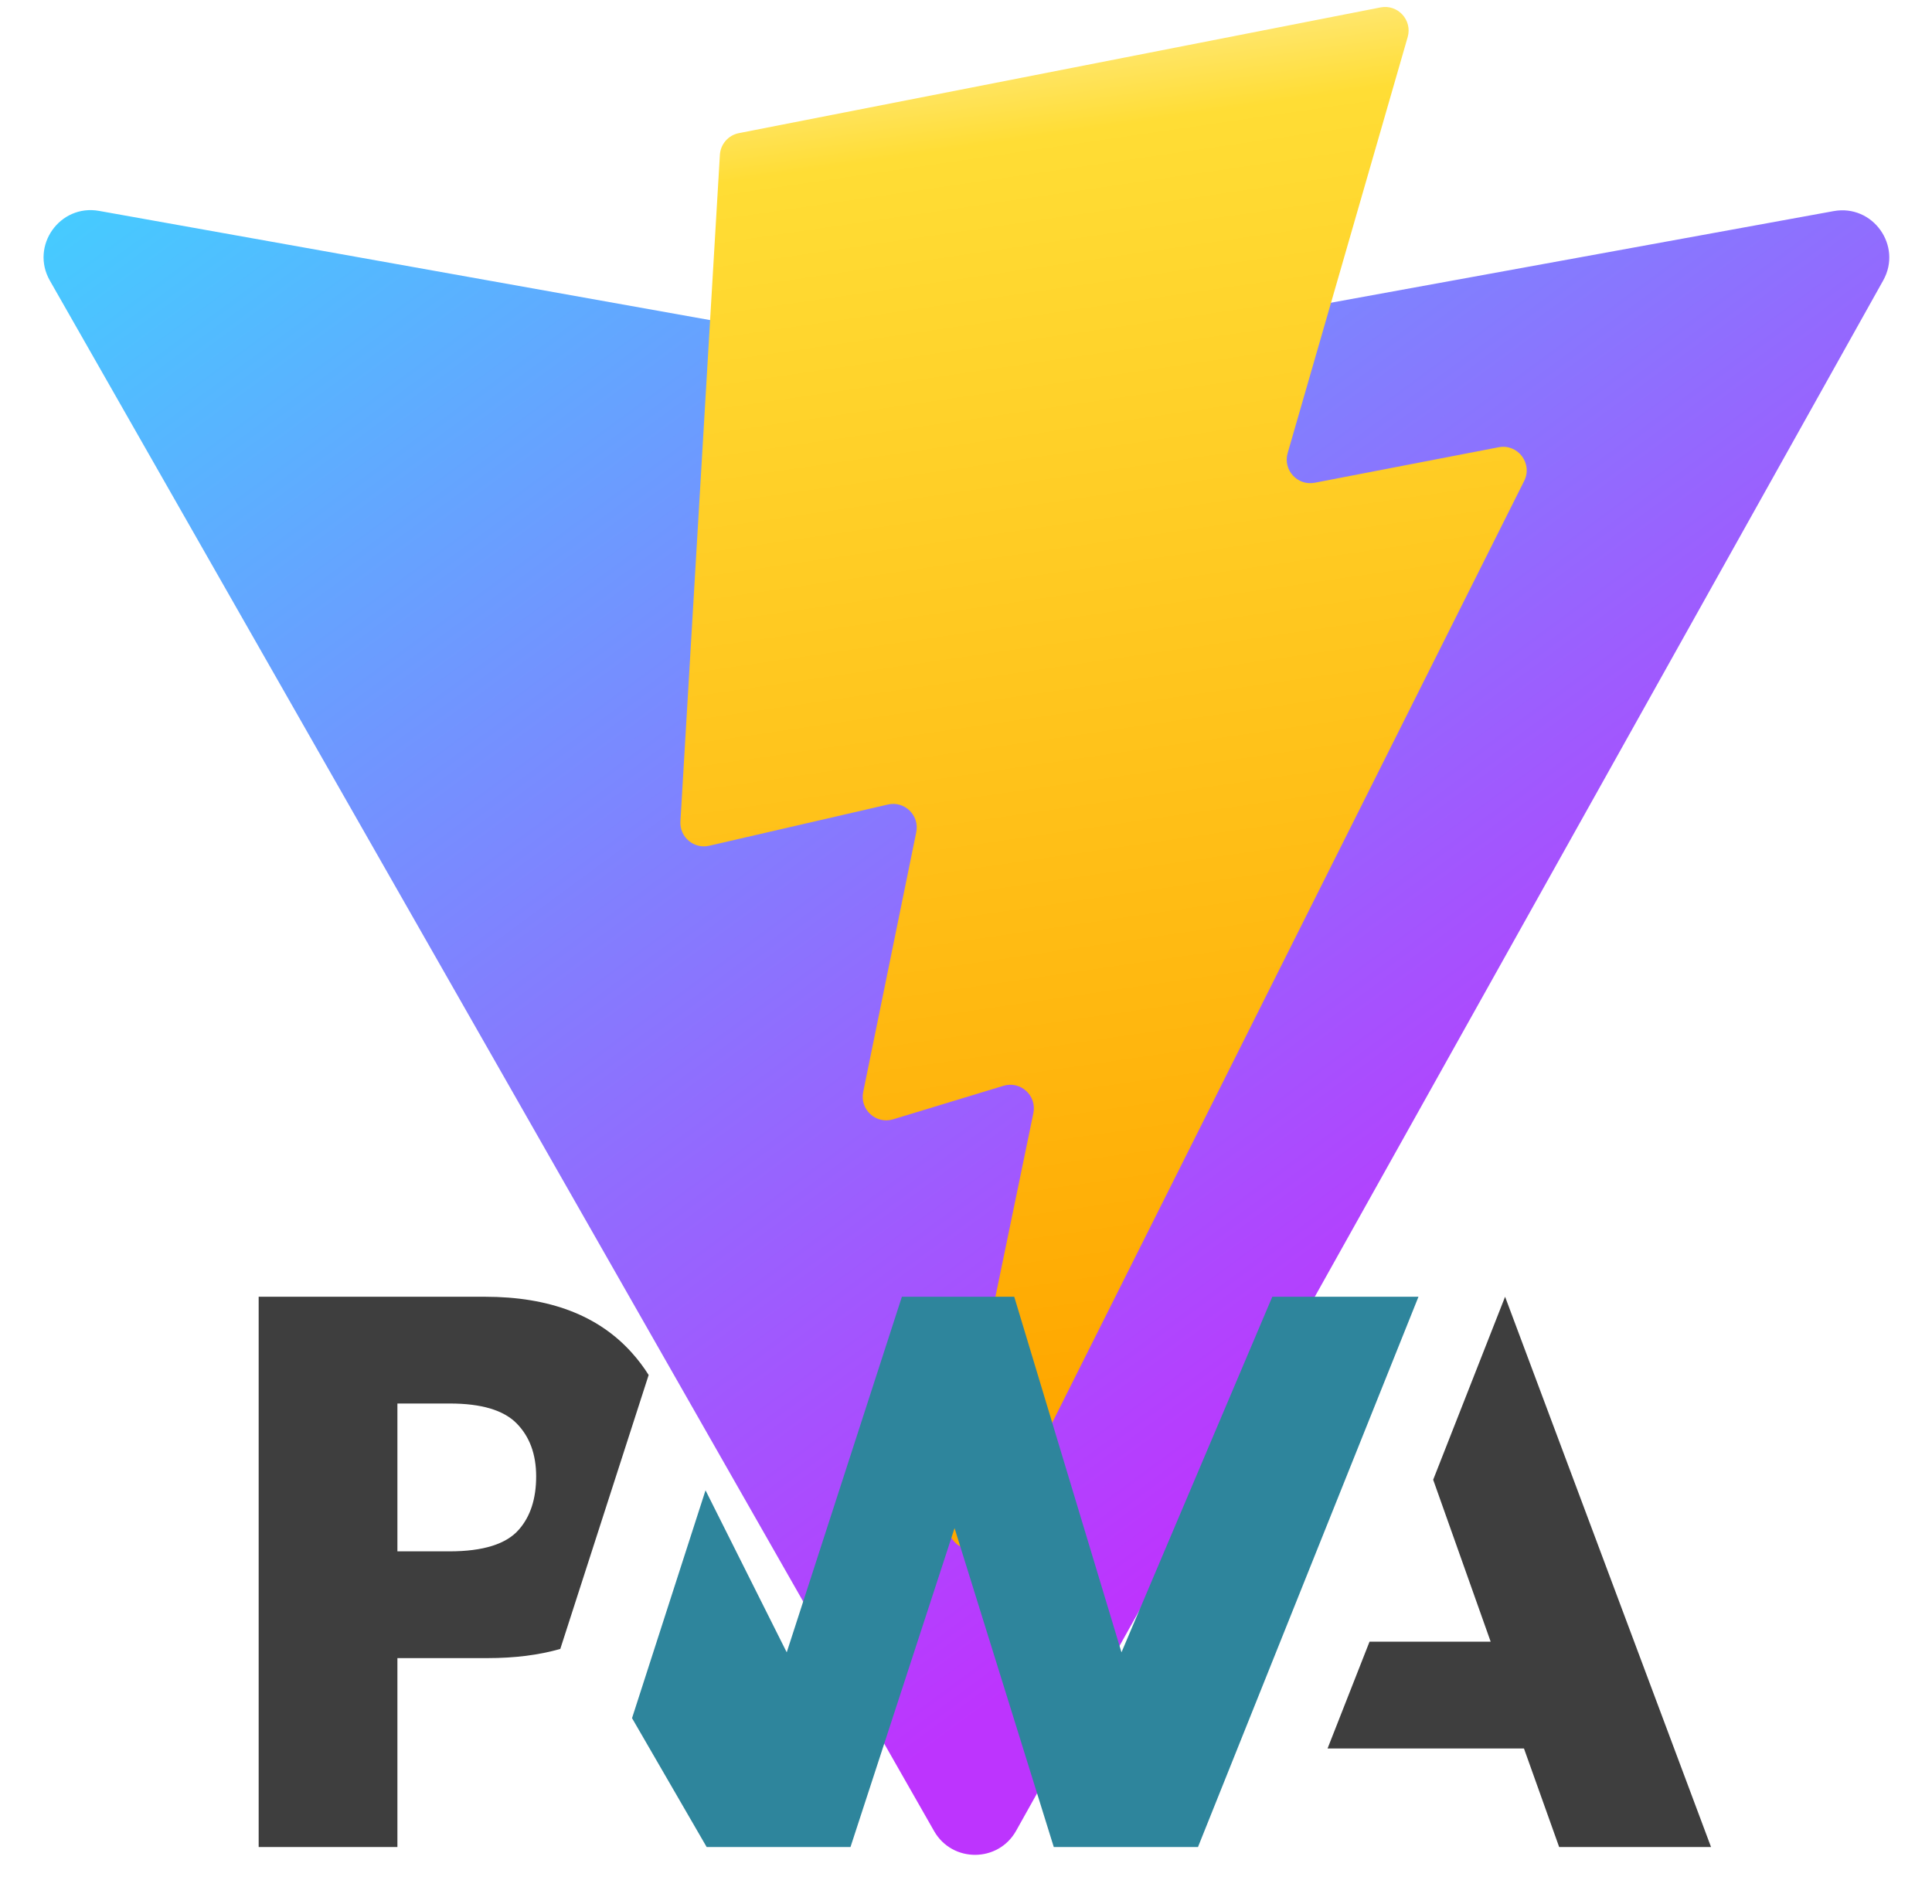
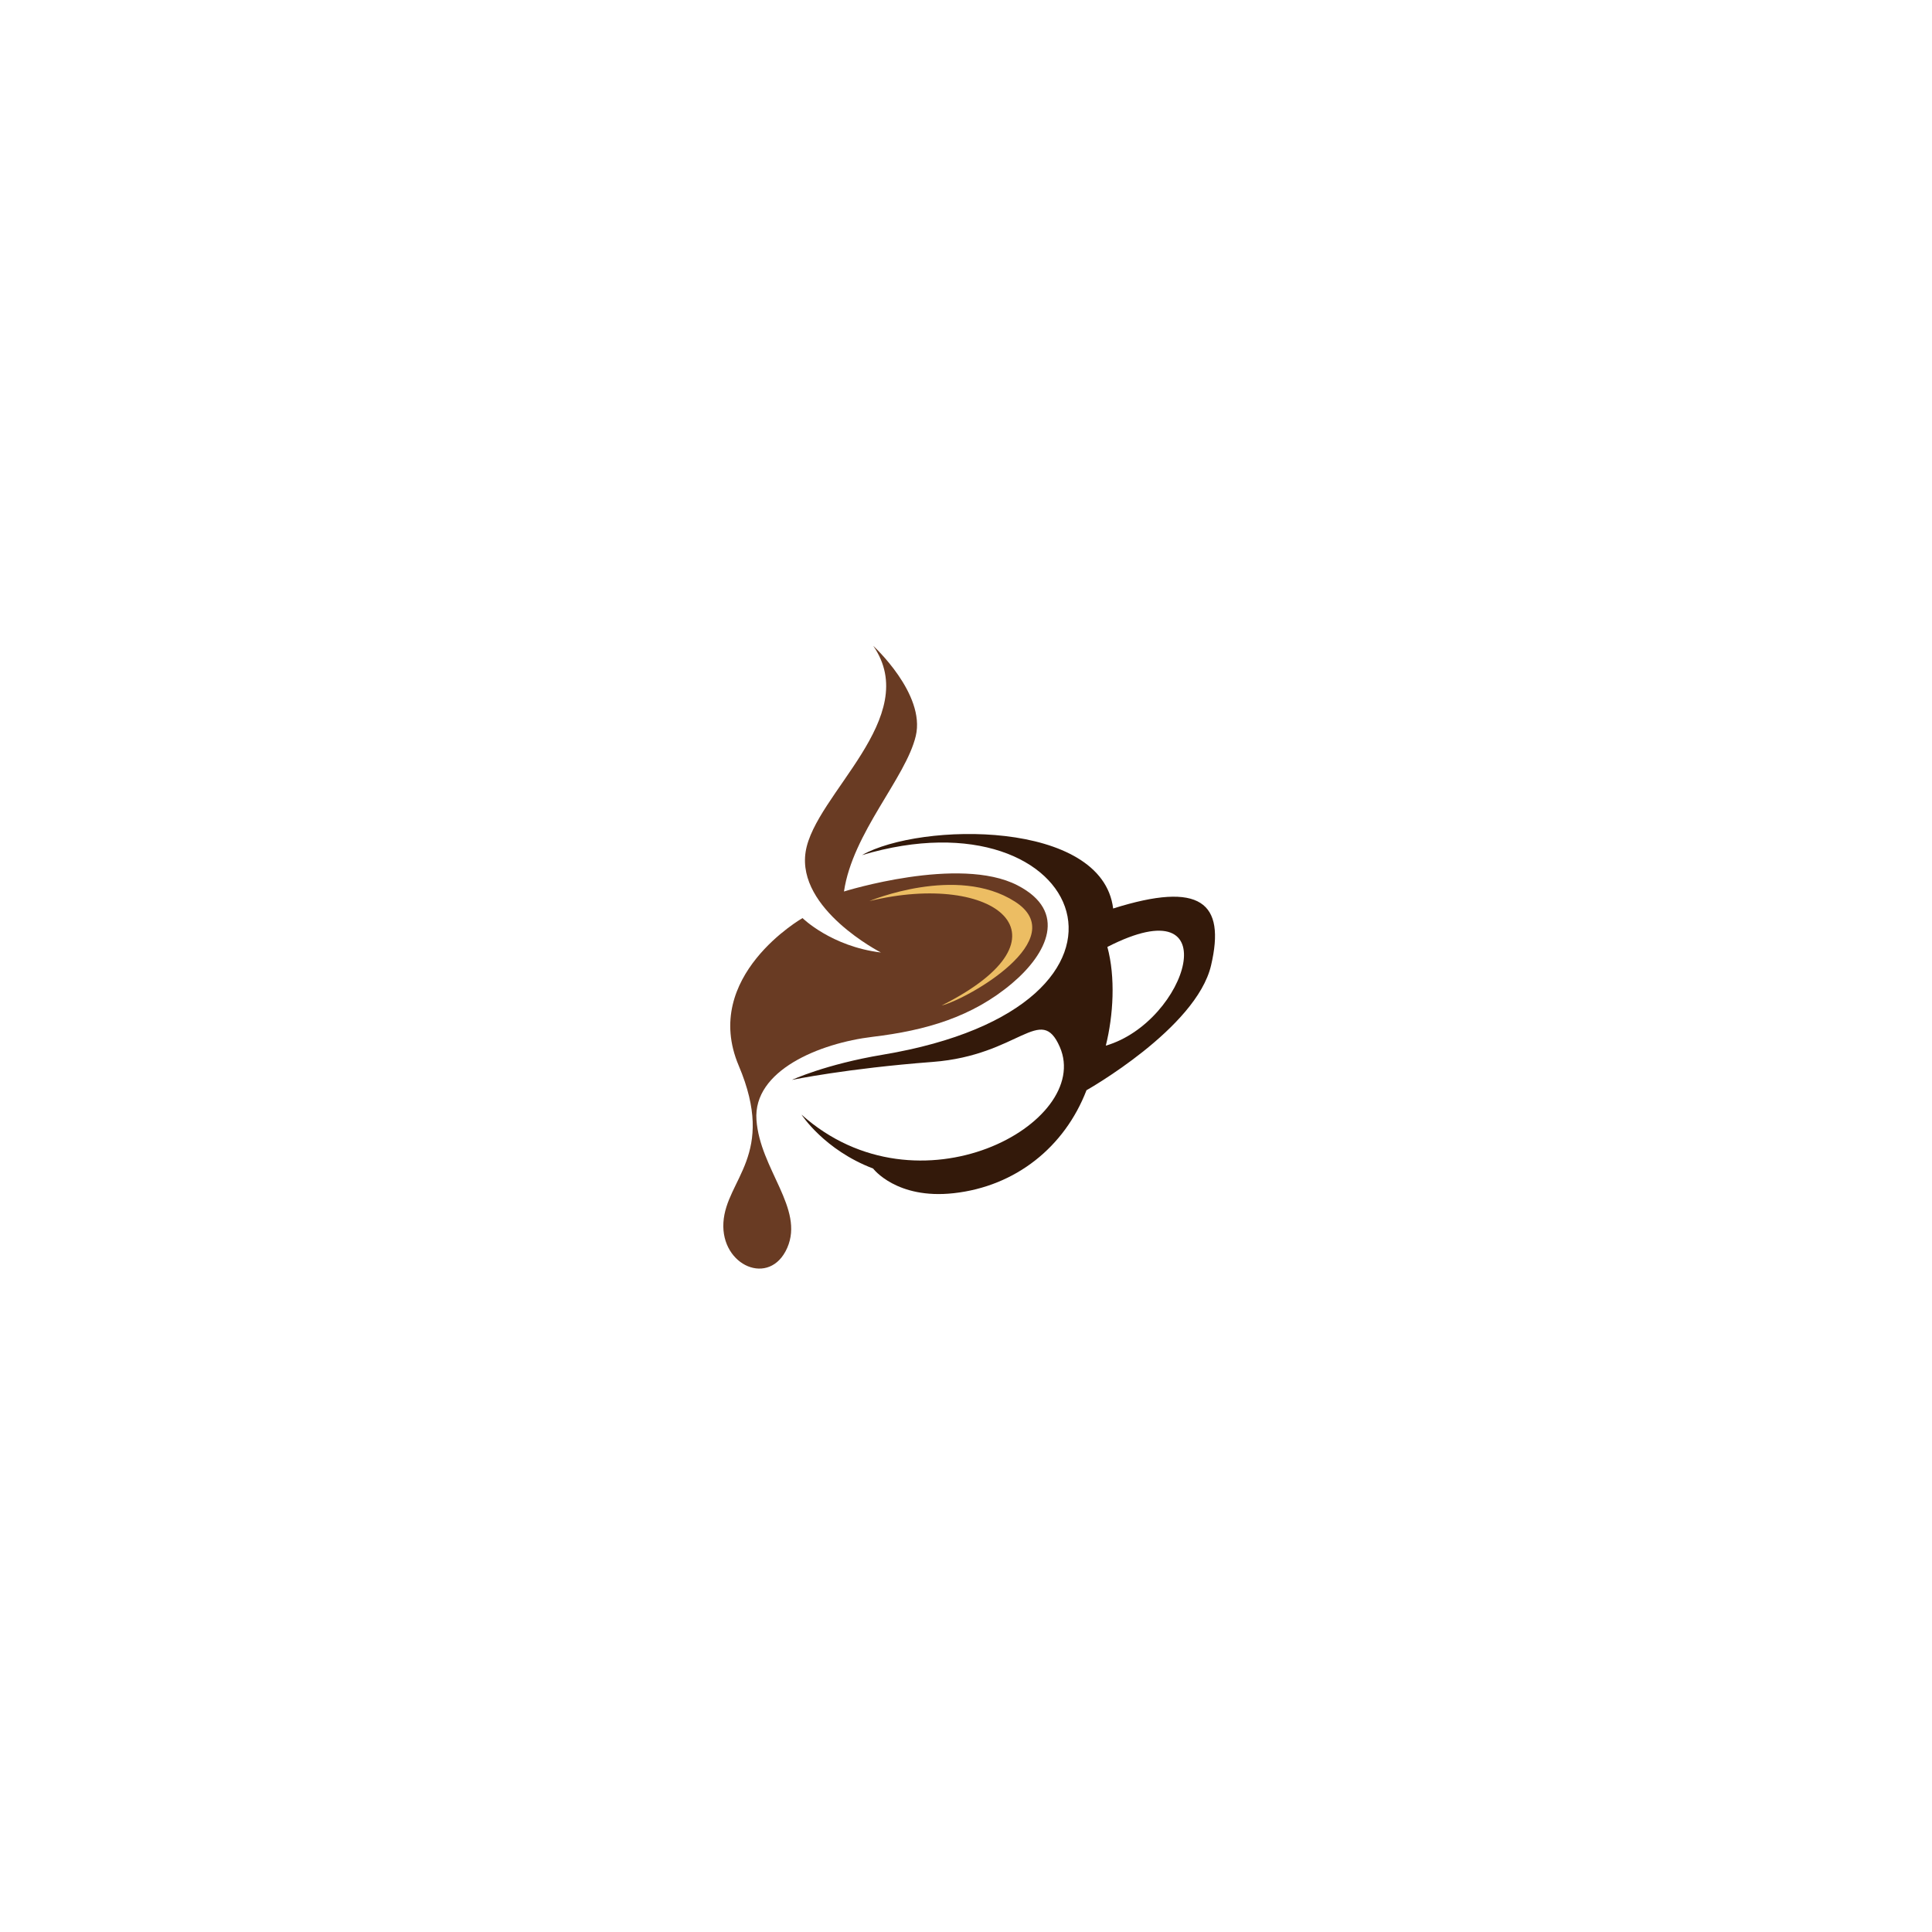
- <svg xmlns="http://www.w3.org/2000/svg" width="410" height="404" viewBox="0 0 410 404" fill="none" version="1.1" id="svg20">
-   <path d="M399.641 59.525L215.643 388.545C211.844 395.338 202.084 395.378 198.228 388.618L10.582 59.556C6.381 52.19 12.68 43.267 21.028 44.759L205.223 77.682C206.398 77.892 207.601 77.89 208.776 77.676L389.119 44.806C397.439 43.289 403.768 52.143 399.641 59.525Z" fill="url(#paint0_linear)" id="path2" />
-   <defs id="defs18">
-     <linearGradient id="paint0_linear" x1="6" y1="33" x2="235" y2="344" gradientUnits="userSpaceOnUse">
-       <stop stop-color="#41D1FF" id="stop6" />
-       <stop offset="1" stop-color="#BD34FE" id="stop8" />
-     </linearGradient>
-     <linearGradient id="paint1_linear" x1="194.651" y1="8.818" x2="236.076" y2="292.989" gradientUnits="userSpaceOnUse">
-       <stop stop-color="#FFEA83" id="stop11" />
-       <stop offset="0.083" stop-color="#FFDD35" id="stop13" />
-       <stop offset="1" stop-color="#FFA800" id="stop15" />
-     </linearGradient>
+ <svg xmlns="http://www.w3.org/2000/svg" width="500" zoomAndPan="magnify" viewBox="0 0 375 375" height="500" preserveAspectRatio="xMidYMid meet" version="1.0">
+   <defs>
+     <clipPath id="3d52b235c8">
+       <path d="M 140 125.355 L 204 125.355 L 204 247 L 140 247 Z M 140 125.355 " clip-rule="nonzero" />
+     </clipPath>
  </defs>
-   <path d="M292.965 1.574L156.801 28.255C154.563 28.694 152.906 30.59 152.771 32.866L144.395 174.33C144.198 177.662 147.258 180.248 150.51 179.498L188.42 170.749C191.967 169.931 195.172 173.055 194.443 176.622L183.18 231.775C182.422 235.487 185.907 238.661 189.532 237.56L212.947 230.446C216.577 229.344 220.065 232.527 219.297 236.242L201.398 322.875C200.278 328.294 207.486 331.249 210.492 326.603L212.5 323.5L323.454 102.072C325.312 98.365 322.108 94.137 318.036 94.923L279.014 102.454C275.347 103.161 272.227 99.746 273.262 96.158L298.731 7.867C299.767 4.273 296.636 0.855 292.965 1.574Z" fill="url(#paint1_linear)" id="path4" />
-   <g id="layer1">
-     <g id="g8" transform="matrix(0.1578966,0,0,0.1589033,54.89293,275.2164)">
-       <path fill="#3d3d3d" fill-opacity="1" stroke-width="0.2" stroke-linejoin="round" d="m 1436.62,603.304 56.39,-142.599 h 162.82 L 1578.56,244.39 1675.2,5.28336e-4 1952,734.933 h -204.13 l -47.3,-131.629 z" id="path2-1" style="fill:#3e3e3e;fill-opacity:1" />
-       <path fill="#5a0fc8" fill-opacity="1" stroke-width="0.2" stroke-linejoin="round" d="M 1262.47,734.935 1558.79,0.002 1362.34,0.003 1159.64,474.933 1015.5,0.004 H 864.499 L 709.731,474.933 600.585,258.517 501.812,562.819 602.096,734.935 h 193.331 l 139.857,-425.91 133.346,425.91 z" id="path4-4" style="fill:#2e859c;fill-opacity:1" />
-       <path fill="#3d3d3d" fill-opacity="1" stroke-width="0.2" stroke-linejoin="round" d="m 186.476,482.643 h 121.003 c 36.654,0 69.293,-4.091 97.917,-12.273 l 31.293,-96.408 87.459,-269.446 C 517.484,93.954 509.876,83.967 501.324,74.557 456.419,24.852 390.719,4.06265e-4 304.222,4.06265e-4 H -3.8147e-6 V 734.933 H 186.476 Z M 346.642,169.079 c 17.54,17.653 26.309,41.276 26.309,70.871 0,29.822 -7.713,53.474 -23.138,70.956 -16.91,19.425 -48.047,29.137 -93.409,29.137 H 186.476 V 142.598 h 70.442 c 42.277,0 72.185,8.827 89.724,26.481 z" id="path6" style="fill:#3e3e3e;fill-opacity:1" />
-     </g>
+   <g clip-path="url(#3d52b235c8)">
+     <path fill="#693b23" d="M 169.492 125.355 C 169.492 125.355 179.688 134.684 177.754 142.848 C 175.816 151.008 165.492 161.637 163.816 173.039 C 163.816 173.039 186.184 166.016 197.477 171.832 C 207.336 176.906 203.281 185.094 196.426 190.879 C 188.684 197.414 179.703 200.008 169.383 201.246 C 159.059 202.484 146.152 207.781 146.828 217.359 C 147.5 226.934 156.156 234.562 152.801 242.207 C 149.445 249.855 139.898 245.707 140.414 237.285 C 140.93 228.863 150.738 224.199 143.383 206.836 C 136.027 189.473 155.77 178.199 155.77 178.199 C 155.77 178.199 161.332 183.703 170.984 184.879 C 170.984 184.879 154.621 176.504 156.375 165.332 C 158.133 154.16 179.113 139.27 169.492 125.352 Z M 169.492 125.355 " fill-opacity="1" fill-rule="evenodd" />
  </g>
+   <path fill="#33190a" d="M 167.305 165.977 C 210.645 153.047 228.449 195.164 171.32 204.723 C 160.207 206.582 153.723 209.605 153.723 209.605 C 153.723 209.605 164.258 207.395 181.047 206.117 C 197.832 204.836 202 194.723 205.707 203.211 C 212.152 217.973 178.262 236.625 155.574 216.348 C 155.574 216.348 159.973 223.207 169.469 226.809 C 169.469 226.809 174 232.832 185.117 231.598 C 197.137 230.27 206.645 222.637 210.887 211.613 C 210.887 211.613 232.203 199.605 235.066 187.387 C 237.93 175.164 233.051 170.98 216.062 176.34 C 213.941 159.078 178.641 159.566 167.305 165.977 Z M 214.941 183.801 C 238.715 171.621 230.48 198.328 214.637 202.961 C 216.105 197.07 216.539 189.695 214.941 183.801 Z M 214.941 183.801 " fill-opacity="1" fill-rule="evenodd" />
+   <path fill="#ecbd63" d="M 168.742 174.902 C 168.742 174.902 185.684 167.762 196.992 174.996 C 208.301 182.23 187.867 193.906 182.758 195.172 C 209.391 181.801 193.125 168.969 168.742 174.902 Z M 168.742 174.902 " fill-opacity="1" fill-rule="evenodd" />
</svg>
